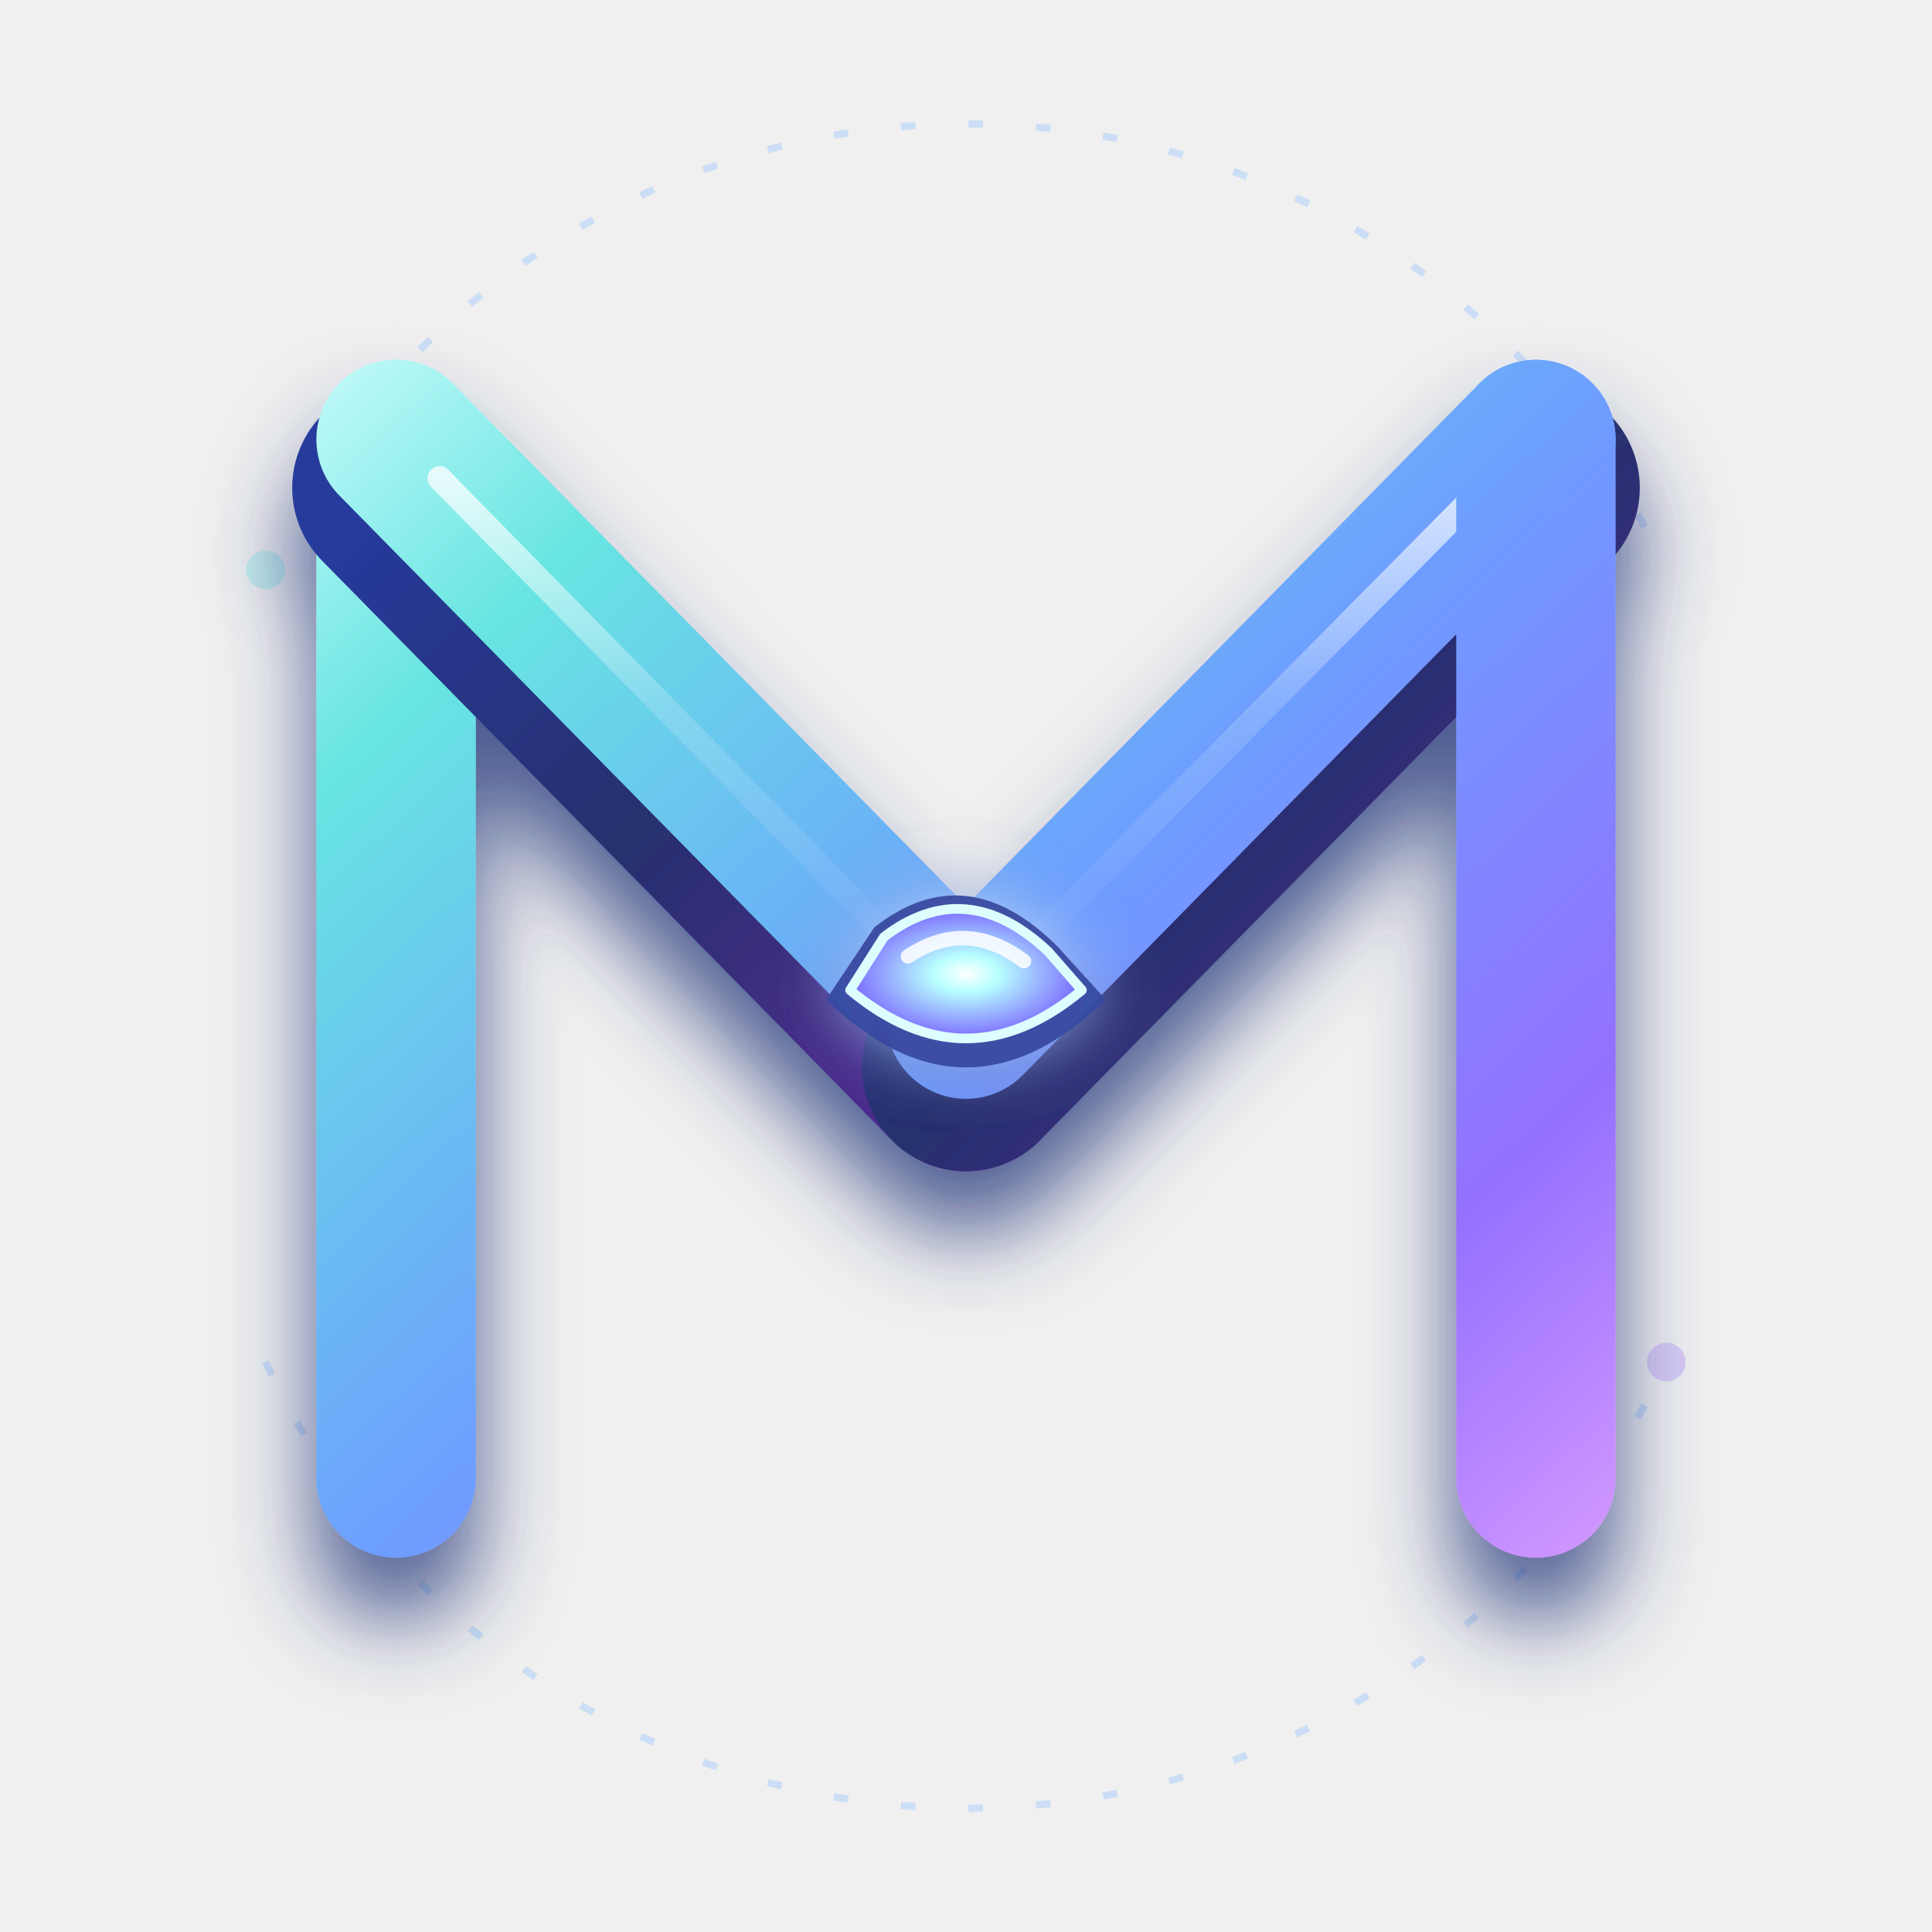
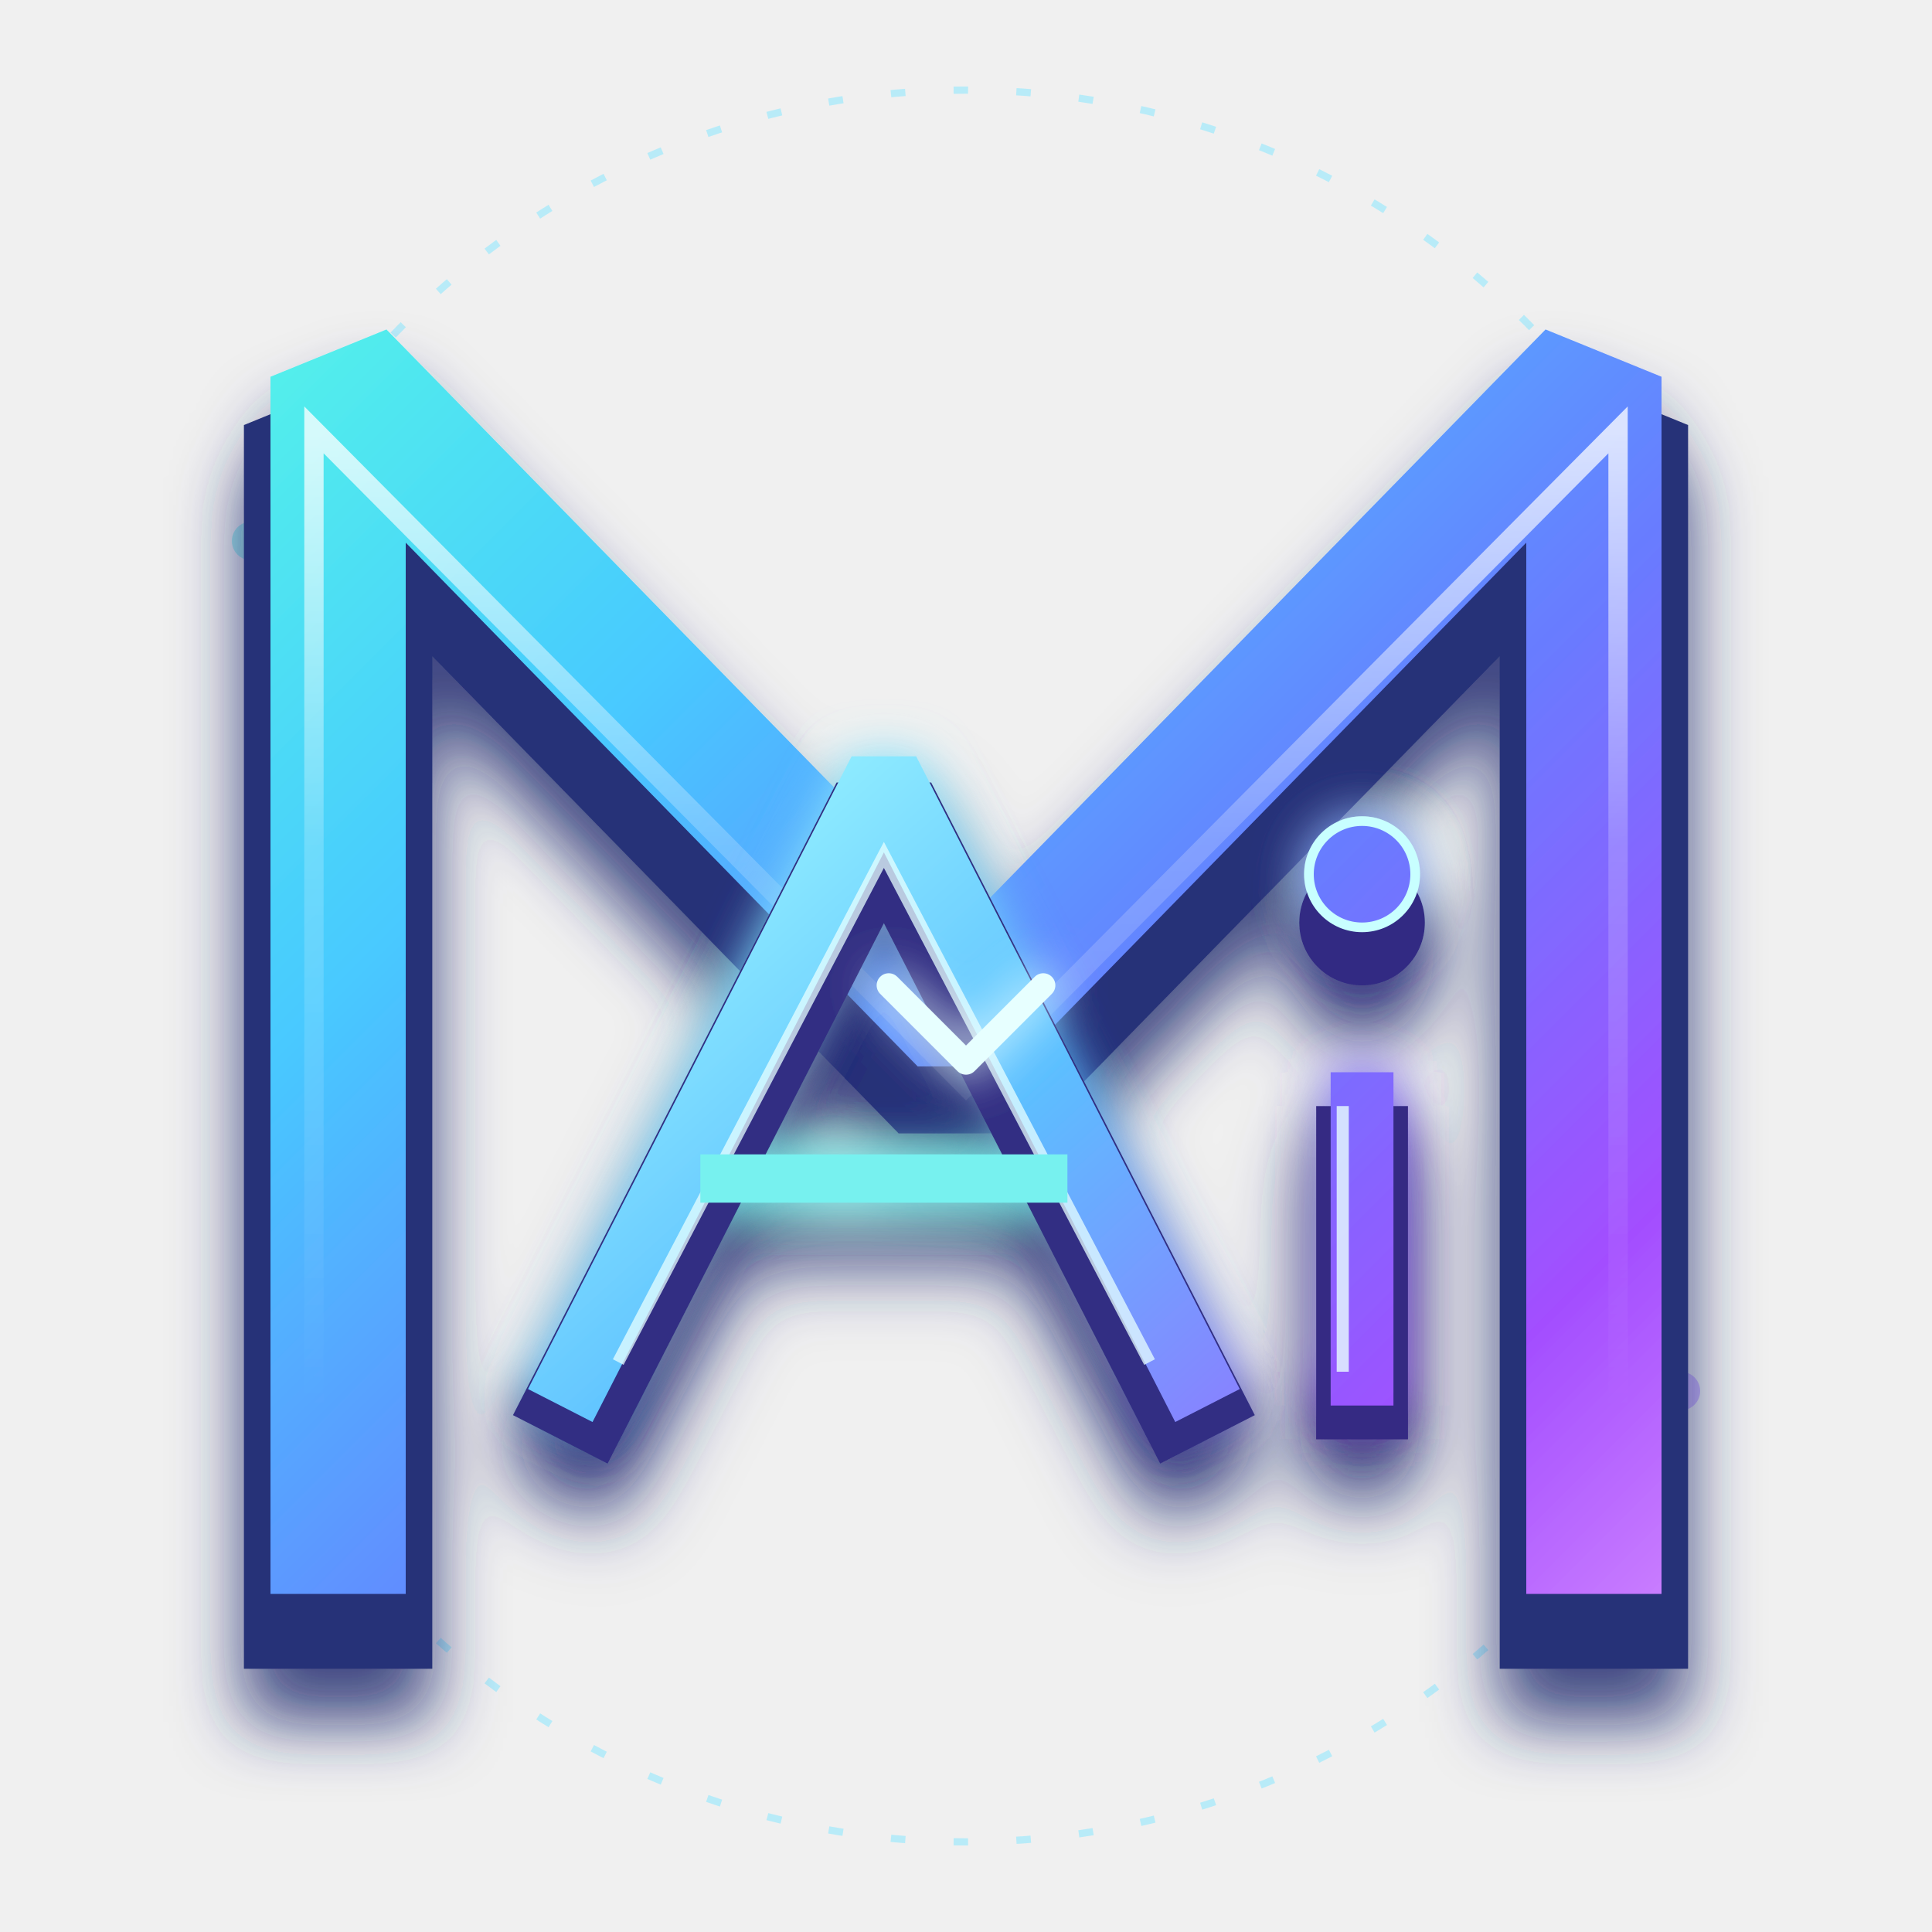
<svg xmlns="http://www.w3.org/2000/svg" viewBox="0 0 400 400" role="img" aria-labelledby="title desc">
  <defs>
-     <linearGradient id="metal" x1="65" y1="55" x2="335" y2="340" gradientUnits="userSpaceOnUse">
-       <stop stop-color="#D8FFFF" />
-       <stop offset=".2" stop-color="#68E5E2" />
-       <stop offset=".52" stop-color="#6D9DFF" />
-       <stop offset=".78" stop-color="#9470FF" />
-       <stop offset="1" stop-color="#E0A0FF" />
+     <linearGradient id="face" x1="55" y1="55" x2="350" y2="350" gradientUnits="userSpaceOnUse">
+       <stop stop-color="#54F5E8" />
+       <stop offset=".28" stop-color="#48C9FF" />
+       <stop offset=".58" stop-color="#687CFF" />
+       <stop offset=".82" stop-color="#A34EFF" />
+       <stop offset="1" stop-color="#D58BFF" />
    </linearGradient>
-     <linearGradient id="side" x1="0" y1="0" x2="1" y2="1">
-       <stop stop-color="#253A9B" />
-       <stop offset=".5" stop-color="#26306D" />
-       <stop offset="1" stop-color="#512A91" />
+     <linearGradient id="faceA" x1="125" y1="155" x2="275" y2="320" gradientUnits="userSpaceOnUse">
+       <stop stop-color="#A4FFFF" />
+       <stop offset=".5" stop-color="#5CBFFF" />
+       <stop offset="1" stop-color="#9B67FF" />
    </linearGradient>
-     <linearGradient id="edge" x1="0" y1="0" x2="0" y2="1">
+     <linearGradient id="bevel" x1="0" y1="0" x2="1" y2="1">
+       <stop stop-color="#D7FFFF" />
+       <stop offset=".35" stop-color="#557BEF" />
+       <stop offset="1" stop-color="#42206F" />
+     </linearGradient>
+     <linearGradient id="shine" x1="0" y1="0" x2="0" y2="1">
      <stop stop-color="#FFFFFF" stop-opacity=".95" />
-       <stop offset=".45" stop-color="#FFFFFF" stop-opacity=".22" />
+       <stop offset=".42" stop-color="#FFFFFF" stop-opacity=".25" />
      <stop offset="1" stop-color="#FFFFFF" stop-opacity="0" />
    </linearGradient>
-     <radialGradient id="gem">
-       <stop stop-color="#FFFFFF" />
-       <stop offset=".28" stop-color="#B8FFFF" />
-       <stop offset="1" stop-color="#7C6BFF" />
-     </radialGradient>
-     <filter id="shadow" x="-40%" y="-40%" width="180%" height="200%">
-       <feGaussianBlur in="SourceAlpha" stdDeviation="9" result="b" />
-       <feOffset dy="13" result="o" />
-       <feColorMatrix in="o" type="matrix" values="0 0 0 0 .02 0 0 0 0 .04 0 0 0 0 .2 0 0 0 .8 0" result="s" />
+     <filter id="depth" x="-40%" y="-40%" width="180%" height="190%">
+       <feGaussianBlur in="SourceAlpha" stdDeviation="7" result="blur" />
+       <feOffset in="blur" dx="0" dy="11" result="offset" />
+       <feColorMatrix in="offset" type="matrix" values="0 0 0 0 .015 0 0 0 0 .025 0 0 0 0 .16 0 0 0 .85 0" result="shadow" />
      <feMerge>
-         <feMergeNode in="s" />
+         <feMergeNode in="shadow" />
        <feMergeNode in="SourceGraphic" />
      </feMerge>
    </filter>
-     <filter id="glow" x="-100%" y="-100%" width="300%" height="300%">
-       <feGaussianBlur stdDeviation="7" result="g" />
+     <filter id="neon" x="-80%" y="-80%" width="260%" height="260%">
+       <feGaussianBlur stdDeviation="5" result="blur" />
      <feMerge>
-         <feMergeNode in="g" />
+         <feMergeNode in="blur" />
        <feMergeNode in="SourceGraphic" />
      </feMerge>
    </filter>
  </defs>
-   <g class="orbit" fill="none" stroke="#8BBEFF" opacity=".36">
-     <path d="M55 118 A160 160 0 0 1 345 118" stroke-width="1.5" stroke-dasharray="3 11" />
-     <path d="M55 282 A160 160 0 0 0 345 282" stroke-width="1.5" stroke-dasharray="3 11" />
-     <circle cx="55" cy="118" r="4" fill="#79E8E8" stroke="none" />
-     <circle cx="345" cy="282" r="4" fill="#B18BFF" stroke="none" />
+   <g class="orbit" fill="none" stroke="#8AE8FF" opacity=".55">
+     <path d="M52 112 A164 164 0 0 1 348 112" stroke-width="1.5" stroke-dasharray="3 10" />
+     <path d="M52 288 A164 164 0 0 0 348 288" stroke-width="1.5" stroke-dasharray="3 10" />
+     <circle cx="52" cy="112" r="4" fill="#70E7E8" stroke="none" />
+     <circle cx="348" cy="288" r="4" fill="#B18BFF" stroke="none" />
  </g>
-   <g class="turn" filter="url(#shadow)" fill="none" stroke-linecap="round" stroke-linejoin="round">
-     <g class="part part-left">
-       <path class="extrude" d="M82 306 V91" />
-       <path class="main" d="M82 306 V91" />
-       <path class="shine" d="M78 292 V105" />
+   <g class="emblem-rotation" filter="url(#depth)">
+     <g class="piece piece-m">
+       <path class="m-shadow" d="M70 316 V78 L200 211 L330 78 V316" />
+       <path class="m-face" d="M70 316 V78 L200 211 L330 78 V316" />
+       <path class="m-highlight" d="M65 292 V89 L200 225 L335 89 V292" />
    </g>
-     <g class="part part-down">
-       <path class="extrude" d="M82 91 L200 211" />
-       <path class="main" d="M82 91 L200 211" />
-       <path class="shine" d="M91 99 L194 204" />
+     <g class="piece piece-a" filter="url(#neon)">
+       <path class="inner-shadow" d="M116 291 L183 160 L250 291" />
+       <path class="inner-face" d="M116 291 L183 160 L250 291" />
+       <path class="inner-highlight" d="M128 282 L183 177 L238 282" />
+       <path class="a-bar" d="M145 244 H221" />
    </g>
-     <g class="part part-up">
-       <path class="extrude" d="M200 211 L318 91" />
-       <path class="main" d="M200 211 L318 91" />
-       <path class="shine" d="M207 202 L309 99" />
+     <g class="piece piece-i" filter="url(#neon)">
+       <path class="i-shadow" d="M282 222 V291" />
+       <path class="i-face" d="M282 222 V291" />
+       <path class="i-highlight" d="M278 229 V284" />
+       <circle class="i-dot-shadow" cx="282" cy="185" r="13" />
+       <circle class="i-dot" cx="282" cy="181" r="11" />
    </g>
-     <g class="part part-right">
-       <path class="extrude" d="M318 91 V306" />
-       <path class="main" d="M318 91 V306" />
-       <path class="shine" d="M322 105 V292" />
-     </g>
-     <g class="clasp" filter="url(#glow)">
-       <path d="M181 192 Q200 177 219 196 L229 207 Q200 235 171 207 Z" fill="#34499F" opacity=".95" />
-       <path d="M183 194 Q200 181 217 197 L224 205 Q200 225 176 205 Z" fill="url(#gem)" stroke="#DDFEFF" stroke-width="2" />
-       <path d="M188 198 Q200 190 212 199" fill="none" stroke="#FFFFFF" stroke-width="3" stroke-linecap="round" opacity=".85" />
+     <g class="join" filter="url(#neon)">
+       <path d="M184 204 L200 220 L216 204" fill="none" stroke="#E7FFFF" stroke-width="5" stroke-linecap="round" stroke-linejoin="round" />
    </g>
  </g>
  <style>
-  .extrude{stroke:url(#side);stroke-width:43;transform:translate(0px,10px)}
-  .main{stroke:url(#metal);stroke-width:33}
-  .shine{stroke:url(#edge);stroke-width:5;opacity:.8}
-  .part{transform-box:fill-box;transform-origin:center}
-  .turn{transform-box:fill-box;transform-origin:center;animation:turn360 9s cubic-bezier(.45,0,.55,1) infinite}
-  .orbit{transform-origin:200px 200px;animation:orbitPulse 9s ease-in-out infinite}
-  .clasp{transform-origin:200px 205px;animation:claspPulse 9s ease-in-out infinite}
-  .part-left{animation:pieceL 9s ease-in-out infinite}
-  .part-down{animation:pieceD 9s ease-in-out infinite}
-  .part-up{animation:pieceU 9s ease-in-out infinite}
-  .part-right{animation:pieceR 9s ease-in-out infinite}
-  @keyframes turn360{0%,18%{transform:perspective(1000px) rotateY(0) rotateX(0) scale(1)}48%{transform:perspective(1000px) rotateY(180deg) rotateX(10deg) scale(1.04)}72%,100%{transform:perspective(1000px) rotateY(360deg) rotateX(0) scale(1)}}
-  @keyframes pieceL{0%,8%{transform:translate(-34px,-20px) rotate(-8deg);opacity:0}18%,70%{transform:none;opacity:1}82%,91%{transform:translate(-34px,-20px) rotate(-8deg);opacity:0}100%{transform:translate(-34px,-20px);opacity:0}}
-  @keyframes pieceD{0%,11%{transform:translate(-20px,26px) rotate(-7deg);opacity:0}22%,70%{transform:none;opacity:1}82%,91%{transform:translate(-20px,26px) rotate(-7deg);opacity:0}100%{transform:translate(-20px,26px);opacity:0}}
-  @keyframes pieceU{0%,14%{transform:translate(20px,26px) rotate(7deg);opacity:0}26%,70%{transform:none;opacity:1}82%,91%{transform:translate(20px,26px) rotate(7deg);opacity:0}100%{transform:translate(20px,26px);opacity:0}}
-  @keyframes pieceR{0%,17%{transform:translate(34px,-20px) rotate(8deg);opacity:0}30%,70%{transform:none;opacity:1}82%,91%{transform:translate(34px,-20px) rotate(8deg);opacity:0}100%{transform:translate(34px,-20px);opacity:0}}
-  @keyframes claspPulse{0%,25%,70%,100%{opacity:1;transform:scale(1)}48%{opacity:.75;transform:scale(1.12)}84%,92%{opacity:0;transform:scale(.6)}}
-  @keyframes orbitPulse{0%,100%{opacity:.25}45%,65%{opacity:.65}}
-  @media(prefers-reduced-motion:reduce){.turn,.orbit,.clasp,.part{animation:none!important;opacity:1!important;transform:none!important}}
+  .m-shadow{fill:none;stroke:#263078;stroke-width:39;stroke-linecap:square;stroke-linejoin:bevel;transform:translateY(10px)}
+  .m-face{fill:none;stroke:url(#face);stroke-width:28;stroke-linecap:square;stroke-linejoin:bevel}
+  .m-highlight{fill:none;stroke:url(#shine);stroke-width:4;opacity:.8}
+  .inner-shadow{fill:none;stroke:#302D83;stroke-width:22;stroke-linecap:butt;stroke-linejoin:bevel;transform:translateY(7px)}
+  .inner-face{fill:none;stroke:url(#faceA);stroke-width:15;stroke-linecap:butt;stroke-linejoin:bevel}
+  .inner-highlight{fill:none;stroke:#E7FFFF;stroke-width:2.5;opacity:.75}
+  .a-bar{fill:none;stroke:#77F1EF;stroke-width:10;stroke-linecap:butt}
+  .i-shadow{fill:none;stroke:#342A83;stroke-width:19;transform:translateY(7px)}
+  .i-face{fill:none;stroke:url(#face);stroke-width:13}
+  .i-highlight{fill:none;stroke:#E8FFFF;stroke-width:2.5;opacity:.8}
+  .i-dot-shadow{fill:#302B83;transform:translateY(6px)}
+  .i-dot{fill:url(#face);stroke:#C8FFFF;stroke-width:2}
+  .piece{transform-box:fill-box;transform-origin:center}
+  .emblem-rotation{transform-box:fill-box;transform-origin:center;animation:rotate360 10s cubic-bezier(.45,0,.55,1) infinite}
+  .piece-m{animation:breakM 10s ease-in-out infinite}
+  .piece-a{animation:breakA 10s ease-in-out infinite}
+  .piece-i{animation:breakI 10s ease-in-out infinite}
+  .join{animation:joinPulse 10s ease-in-out infinite}
+  .orbit{transform-origin:200px 200px;animation:orbitGlow 10s ease-in-out infinite}
+  @keyframes rotate360{
+   0%,18%{transform:perspective(1000px) rotateY(0deg) rotateX(0deg) scale(1)}
+   48%{transform:perspective(1000px) rotateY(180deg) rotateX(8deg) scale(1.035)}
+   72%,100%{transform:perspective(1000px) rotateY(360deg) rotateX(0deg) scale(1)}
+  }
+  @keyframes breakM{
+   0%,7%{opacity:0;transform:translateY(-24px) scale(.92)}
+   17%,72%{opacity:1;transform:translateY(0) scale(1)}
+   83%,92%{opacity:0;transform:translateY(-24px) scale(.92)}
+   100%{opacity:0;transform:translateY(-24px) scale(.92)}
+  }
+  @keyframes breakA{
+   0%,13%{opacity:0;transform:translate(-24px,28px) rotate(-8deg) scale(.82)}
+   24%,72%{opacity:1;transform:none}
+   83%,92%{opacity:0;transform:translate(-24px,28px) rotate(-8deg) scale(.82)}
+   100%{opacity:0;transform:translate(-24px,28px) rotate(-8deg) scale(.82)}
+  }
+  @keyframes breakI{
+   0%,19%{opacity:0;transform:translate(28px,24px) rotate(8deg) scale(.8)}
+   30%,72%{opacity:1;transform:none}
+   83%,92%{opacity:0;transform:translate(28px,24px) rotate(8deg) scale(.8)}
+   100%{opacity:0;transform:translate(28px,24px) rotate(8deg) scale(.8)}
+  }
+  @keyframes joinPulse{0%,27%,70%,100%{opacity:1}45%{opacity:.45}84%,92%{opacity:0}}
+  @keyframes orbitGlow{0%,100%{opacity:.22}45%,65%{opacity:.72}}
+  @media(prefers-reduced-motion:reduce){
+   .emblem-rotation,.piece,.join,.orbit{animation:none!important;opacity:1!important;transform:none!important}
+  }
</style>
</svg>
